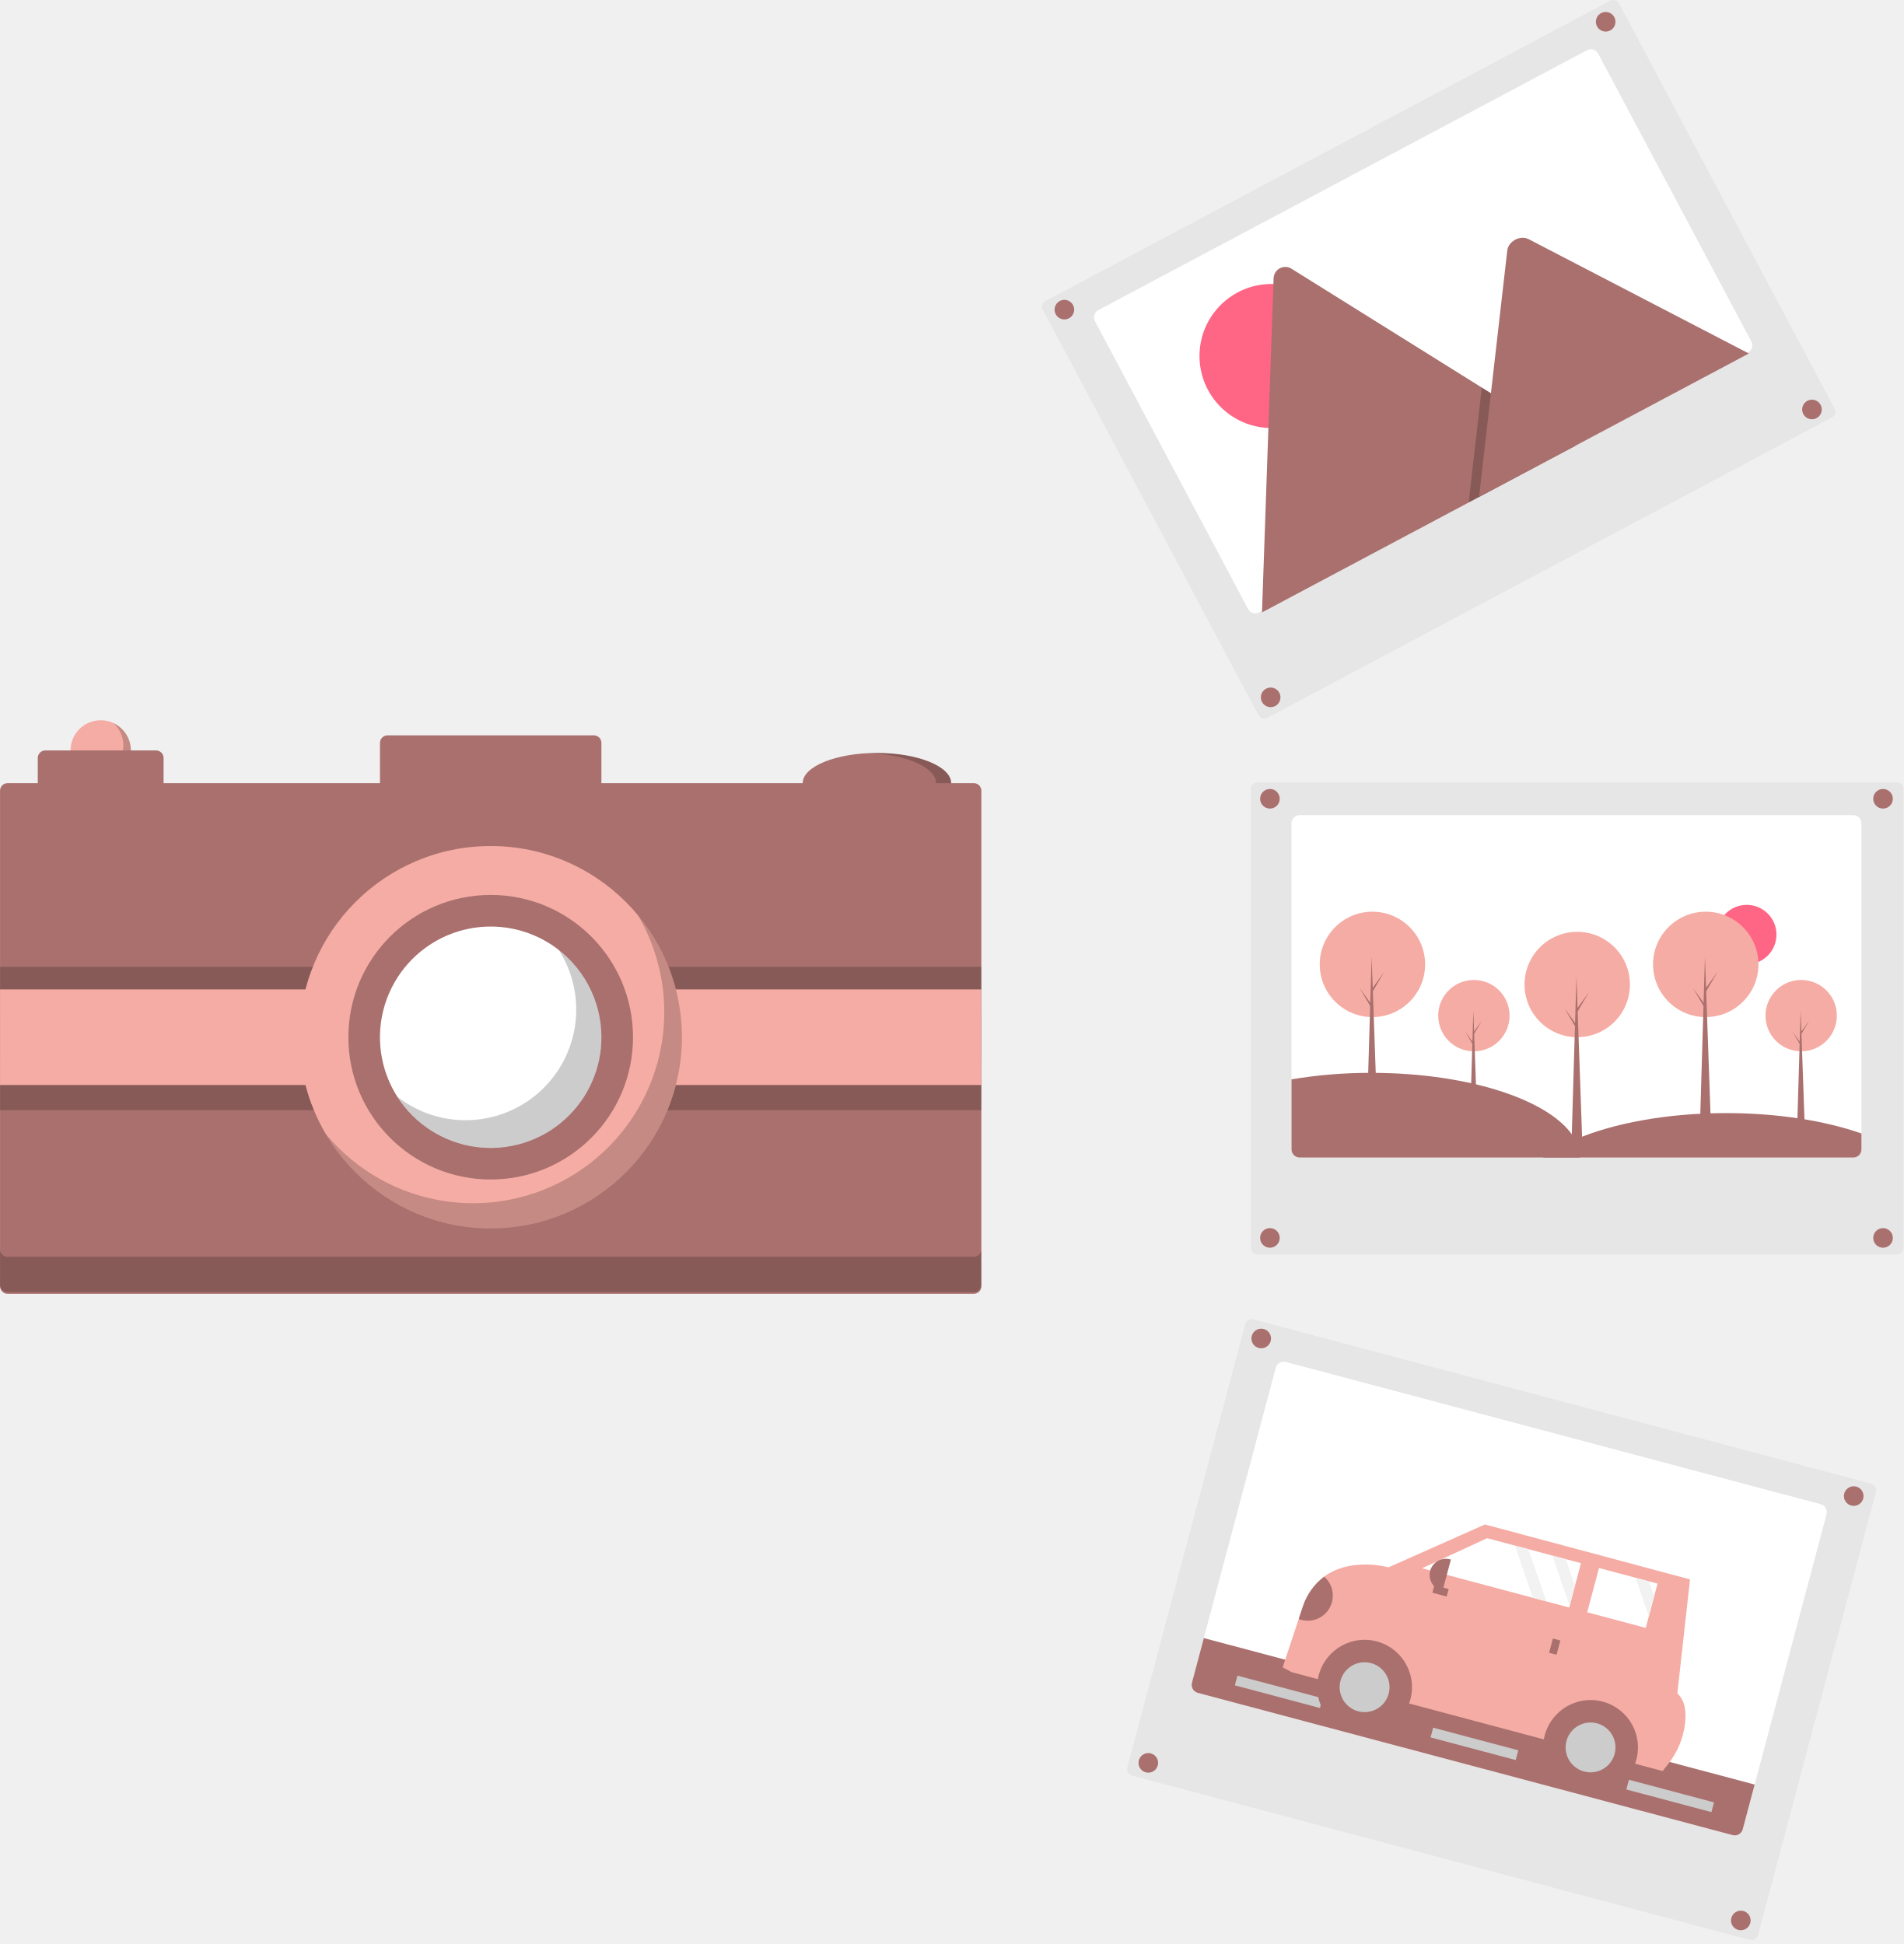
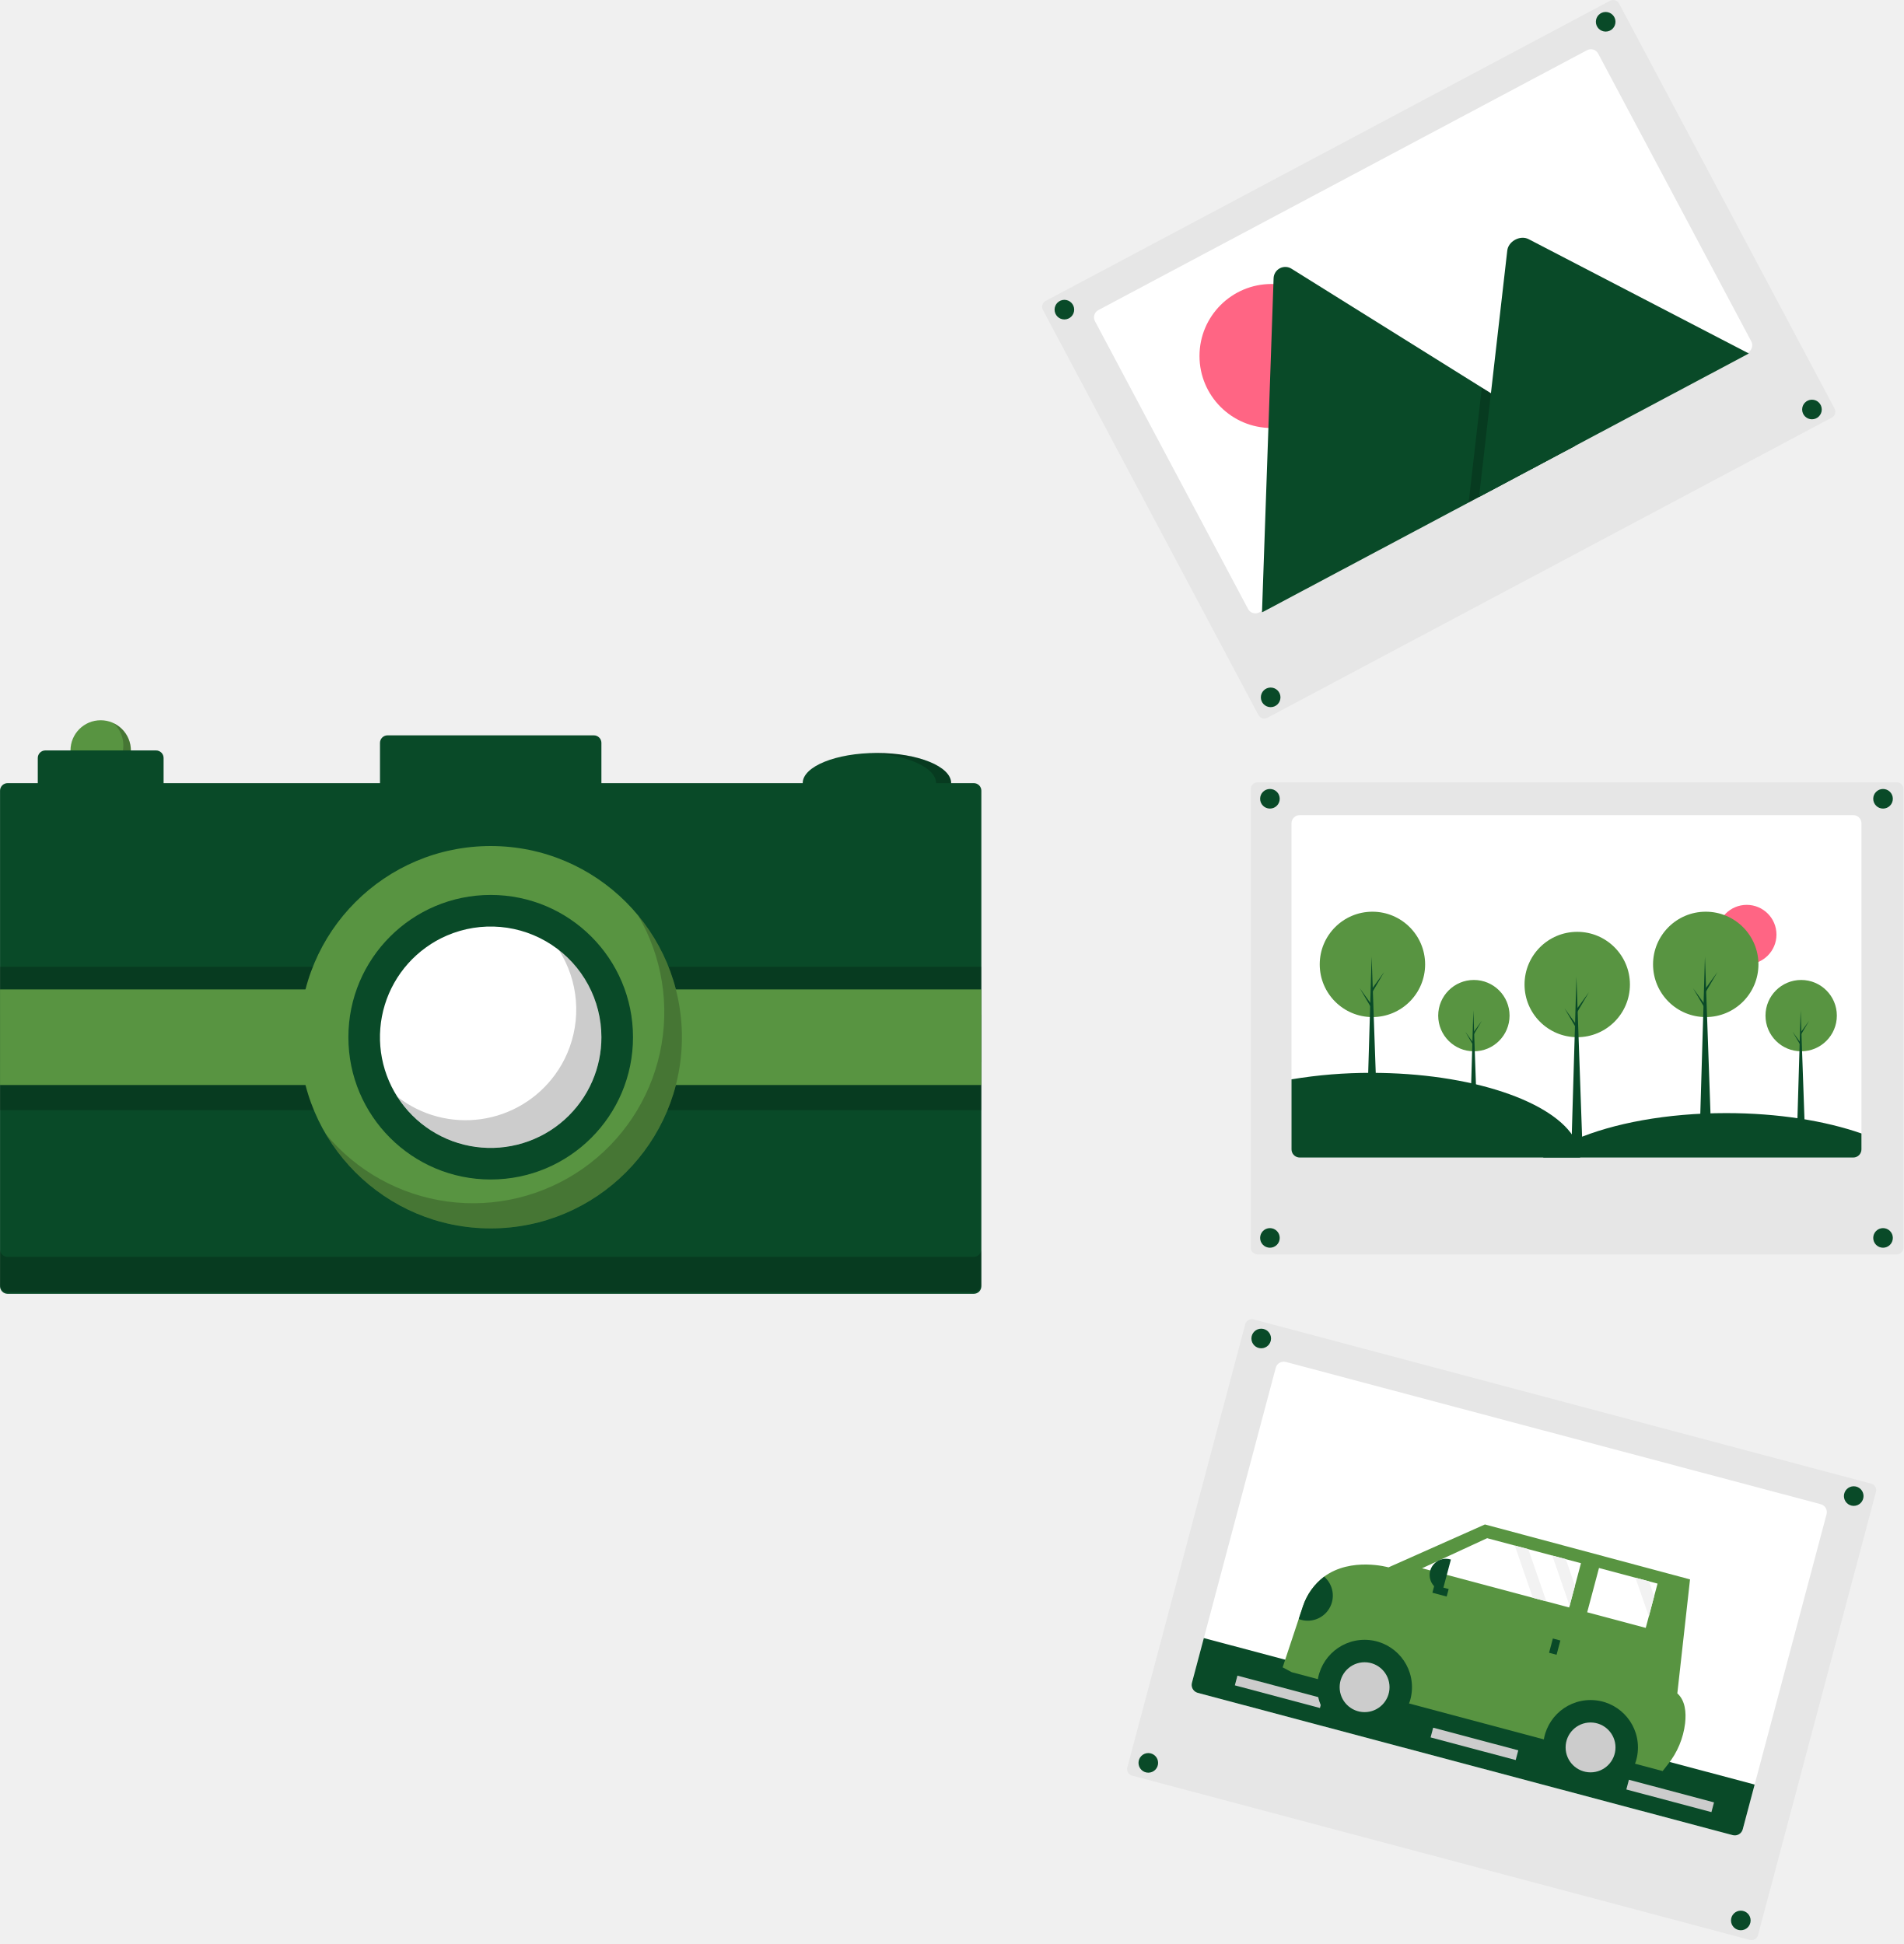
<svg xmlns="http://www.w3.org/2000/svg" width="325" height="332" viewBox="0 0 325 332" fill="none">
  <g clip-path="url(#clip0_4_85)">
    <path d="M214.711 133.602C214.408 133.602 214.118 133.722 213.904 133.936C213.69 134.15 213.57 134.44 213.57 134.743V213.089C213.57 213.391 213.69 213.681 213.904 213.895C214.118 214.109 214.408 214.229 214.711 214.23H323.859C324.161 214.229 324.451 214.109 324.665 213.895C324.879 213.681 325 213.391 325 213.089V134.743C325 134.44 324.879 134.15 324.665 133.936C324.451 133.722 324.161 133.602 323.859 133.602H214.711Z" fill="#E6E6E6" />
    <path d="M317.831 140.609V196.288C317.831 196.659 317.683 197.015 317.421 197.278C317.158 197.54 316.802 197.688 316.431 197.688H221.914C221.848 197.689 221.782 197.683 221.717 197.671C221.383 197.624 221.078 197.458 220.857 197.204C220.636 196.95 220.514 196.624 220.514 196.288V140.609C220.514 140.237 220.661 139.881 220.924 139.619C221.187 139.356 221.543 139.208 221.914 139.208H316.431C316.802 139.208 317.158 139.356 317.421 139.619C317.683 139.881 317.831 140.237 317.831 140.609Z" fill="white" />
    <path d="M298.241 164.688C301.045 164.688 303.319 162.415 303.319 159.611C303.319 156.806 301.045 154.533 298.241 154.533C295.437 154.533 293.163 156.806 293.163 159.611C293.163 162.415 295.437 164.688 298.241 164.688Z" fill="#FF6584" />
-     <path d="M216.831 138.091C217.756 138.091 218.505 137.342 218.505 136.417C218.505 135.492 217.756 134.743 216.831 134.743C215.907 134.743 215.157 135.492 215.157 136.417C215.157 137.342 215.907 138.091 216.831 138.091Z" fill="#A9706E" />
-     <path d="M321.515 138.091C322.44 138.091 323.189 137.342 323.189 136.417C323.189 135.492 322.44 134.743 321.515 134.743C320.591 134.743 319.841 135.492 319.841 136.417C319.841 137.342 320.591 138.091 321.515 138.091Z" fill="#A9706E" />
-     <path d="M216.831 213.089C217.756 213.089 218.505 212.339 218.505 211.414C218.505 210.49 217.756 209.74 216.831 209.74C215.907 209.74 215.157 210.49 215.157 211.414C215.157 212.339 215.907 213.089 216.831 213.089Z" fill="#A9706E" />
-     <path d="M321.515 213.089C322.44 213.089 323.189 212.339 323.189 211.414C323.189 210.49 322.44 209.74 321.515 209.74C320.591 209.74 319.841 210.49 319.841 211.414C319.841 212.339 320.591 213.089 321.515 213.089Z" fill="#A9706E" />
-     <path d="M251.654 179.544C255.019 179.544 257.746 176.816 257.746 173.452C257.746 170.087 255.019 167.36 251.654 167.36C248.289 167.36 245.562 170.087 245.562 173.452C245.562 176.816 248.289 179.544 251.654 179.544Z" fill="#F5ACA4" />
-     <path d="M252.241 191.801H250.994L251.562 172.534L252.241 191.801Z" fill="#A9706E" />
-     <path d="M251.672 176.186L253.012 174.332L251.654 176.644L251.507 176.388L251.672 176.186Z" fill="#A9706E" />
-     <path d="M251.525 178.058L250.186 176.204L251.544 178.516L251.691 178.259L251.525 178.058Z" fill="#A9706E" />
-     <path d="M307.537 179.544C310.902 179.544 313.629 176.816 313.629 173.452C313.629 170.087 310.902 167.36 307.537 167.36C304.173 167.36 301.445 170.087 301.445 173.452C301.445 176.816 304.173 179.544 307.537 179.544Z" fill="#F5ACA4" />
-     <path d="M308.124 191.801H306.877L307.446 172.534L308.124 191.801Z" fill="#A9706E" />
-     <path d="M307.556 176.186L308.895 174.332L307.538 176.644L307.391 176.388L307.556 176.186Z" fill="#A9706E" />
-     <path d="M307.409 178.058L306.069 176.204L307.427 178.516L307.574 178.259L307.409 178.058Z" fill="#A9706E" />
-     <path d="M269.302 177.135C274.271 177.135 278.299 173.106 278.299 168.137C278.299 163.168 274.271 159.14 269.302 159.14C264.332 159.14 260.304 163.168 260.304 168.137C260.304 173.106 264.332 177.135 269.302 177.135Z" fill="#F5ACA4" />
-     <path d="M270.169 195.238H268.326L269.166 166.782L270.169 195.238Z" fill="#A9706E" />
-     <path d="M269.329 172.175L271.307 169.438L269.302 172.853L269.085 172.473L269.329 172.175Z" fill="#A9706E" />
-     <path d="M269.112 174.94L267.134 172.202L269.139 175.617L269.356 175.238L269.112 174.94Z" fill="#A9706E" />
-     <path d="M291.244 173.698C296.213 173.698 300.241 169.67 300.241 164.7C300.241 159.731 296.213 155.703 291.244 155.703C286.274 155.703 282.246 159.731 282.246 164.7C282.246 169.67 286.274 173.698 291.244 173.698Z" fill="#F5ACA4" />
-     <path d="M292.111 191.801H290.268L291.108 163.345L292.111 191.801Z" fill="#A9706E" />
-     <path d="M291.271 168.738L293.249 166.001L291.243 169.416L291.027 169.036L291.271 168.738Z" fill="#A9706E" />
-     <path d="M291.054 171.503L289.075 168.765L291.081 172.18L291.298 171.801L291.054 171.503Z" fill="#A9706E" />
-     <path d="M234.332 173.698C239.301 173.698 243.329 169.67 243.329 164.7C243.329 159.731 239.301 155.703 234.332 155.703C229.363 155.703 225.334 159.731 225.334 164.7C225.334 169.67 229.363 173.698 234.332 173.698Z" fill="#F5ACA4" />
-     <path d="M235.199 191.801H233.356L234.196 163.345L235.199 191.801Z" fill="#A9706E" />
-     <path d="M234.359 168.738L236.337 166.001L234.332 169.416L234.115 169.036L234.359 168.738Z" fill="#A9706E" />
-     <path d="M234.142 171.503L232.164 168.765L234.169 172.18L234.386 171.801L234.142 171.503Z" fill="#A9706E" />
-     <path d="M269.804 197.688H221.914C221.848 197.689 221.782 197.683 221.717 197.671C221.383 197.624 221.078 197.458 220.857 197.204C220.636 196.95 220.514 196.624 220.514 196.287V184.331C225.02 183.58 229.581 183.21 234.15 183.223C251.15 183.223 265.37 188.095 268.936 194.616C269.474 195.553 269.772 196.608 269.804 197.688Z" fill="#A9706E" />
-     <path d="M317.831 193.577V196.287C317.831 196.659 317.683 197.015 317.421 197.278C317.158 197.54 316.802 197.688 316.431 197.688H263.446C265.15 196.454 266.992 195.423 268.936 194.616C275.428 191.832 284.583 190.097 294.726 190.097C303.542 190.097 311.606 191.403 317.831 193.577Z" fill="#A9706E" />
+     <path d="M216.831 138.091C217.756 138.091 218.505 137.342 218.505 136.417C218.505 135.492 217.756 134.743 216.831 134.743C215.907 134.743 215.157 135.492 215.157 136.417C215.157 137.342 215.907 138.091 216.831 138.091Z" fill="#094A28" />
+     <path d="M321.515 138.091C322.44 138.091 323.189 137.342 323.189 136.417C323.189 135.492 322.44 134.743 321.515 134.743C320.591 134.743 319.841 135.492 319.841 136.417C319.841 137.342 320.591 138.091 321.515 138.091Z" fill="#094A28" />
+     <path d="M216.831 213.089C217.756 213.089 218.505 212.339 218.505 211.414C218.505 210.49 217.756 209.74 216.831 209.74C215.907 209.74 215.157 210.49 215.157 211.414C215.157 212.339 215.907 213.089 216.831 213.089Z" fill="#094A28" />
+     <path d="M321.515 213.089C322.44 213.089 323.189 212.339 323.189 211.414C323.189 210.49 322.44 209.74 321.515 209.74C320.591 209.74 319.841 210.49 319.841 211.414C319.841 212.339 320.591 213.089 321.515 213.089Z" fill="#094A28" />
+     <path d="M251.654 179.544C255.019 179.544 257.746 176.816 257.746 173.452C257.746 170.087 255.019 167.36 251.654 167.36C248.289 167.36 245.562 170.087 245.562 173.452C245.562 176.816 248.289 179.544 251.654 179.544Z" fill="#589441" />
+     <path d="M252.241 191.801H250.994L251.562 172.534L252.241 191.801Z" fill="#094A28" />
+     <path d="M251.672 176.186L253.012 174.332L251.654 176.644L251.507 176.388L251.672 176.186Z" fill="#094A28" />
+     <path d="M251.525 178.058L250.186 176.204L251.544 178.516L251.691 178.259L251.525 178.058Z" fill="#094A28" />
+     <path d="M307.537 179.544C310.902 179.544 313.629 176.816 313.629 173.452C313.629 170.087 310.902 167.36 307.537 167.36C304.173 167.36 301.445 170.087 301.445 173.452C301.445 176.816 304.173 179.544 307.537 179.544Z" fill="#589441" />
+     <path d="M308.124 191.801H306.877L307.446 172.534L308.124 191.801Z" fill="#094A28" />
+     <path d="M307.556 176.186L308.895 174.332L307.538 176.644L307.391 176.388L307.556 176.186Z" fill="#094A28" />
+     <path d="M307.409 178.058L306.069 176.204L307.427 178.516L307.574 178.259L307.409 178.058Z" fill="#094A28" />
+     <path d="M269.302 177.135C274.271 177.135 278.299 173.106 278.299 168.137C278.299 163.168 274.271 159.14 269.302 159.14C264.332 159.14 260.304 163.168 260.304 168.137C260.304 173.106 264.332 177.135 269.302 177.135Z" fill="#589441" />
+     <path d="M270.169 195.238H268.326L269.166 166.782L270.169 195.238Z" fill="#094A28" />
+     <path d="M269.329 172.175L271.307 169.438L269.302 172.853L269.085 172.473L269.329 172.175Z" fill="#094A28" />
+     <path d="M269.112 174.94L267.134 172.202L269.139 175.617L269.356 175.238L269.112 174.94Z" fill="#094A28" />
+     <path d="M291.244 173.698C296.213 173.698 300.241 169.67 300.241 164.7C300.241 159.731 296.213 155.703 291.244 155.703C286.274 155.703 282.246 159.731 282.246 164.7C282.246 169.67 286.274 173.698 291.244 173.698Z" fill="#589441" />
+     <path d="M292.111 191.801H290.268L291.108 163.345L292.111 191.801Z" fill="#094A28" />
+     <path d="M291.271 168.738L293.249 166.001L291.243 169.416L291.027 169.036L291.271 168.738Z" fill="#094A28" />
+     <path d="M291.054 171.503L289.075 168.765L291.081 172.18L291.298 171.801L291.054 171.503Z" fill="#094A28" />
+     <path d="M234.332 173.698C239.301 173.698 243.329 169.67 243.329 164.7C243.329 159.731 239.301 155.703 234.332 155.703C229.363 155.703 225.334 159.731 225.334 164.7C225.334 169.67 229.363 173.698 234.332 173.698Z" fill="#589441" />
+     <path d="M235.199 191.801H233.356L234.196 163.345L235.199 191.801Z" fill="#094A28" />
+     <path d="M234.359 168.738L236.337 166.001L234.332 169.416L234.115 169.036L234.359 168.738Z" fill="#094A28" />
+     <path d="M234.142 171.503L232.164 168.765L234.169 172.18L234.386 171.801L234.142 171.503Z" fill="#094A28" />
+     <path d="M269.804 197.688H221.914C221.848 197.689 221.782 197.683 221.717 197.671C221.383 197.624 221.078 197.458 220.857 197.204C220.636 196.95 220.514 196.624 220.514 196.287V184.331C225.02 183.58 229.581 183.21 234.15 183.223C251.15 183.223 265.37 188.095 268.936 194.616C269.474 195.553 269.772 196.608 269.804 197.688Z" fill="#094A28" />
+     <path d="M317.831 193.577V196.287C317.831 196.659 317.683 197.015 317.421 197.278C317.158 197.54 316.802 197.688 316.431 197.688H263.446C265.15 196.454 266.992 195.423 268.936 194.616C275.428 191.832 284.583 190.097 294.726 190.097C303.542 190.097 311.606 191.403 317.831 193.577Z" fill="#094A28" />
    <path d="M275.439 0C275.253 0 275.069 0.046 274.905 0.134L178.541 51.393C178.274 51.535 178.075 51.778 177.987 52.067C177.898 52.356 177.928 52.669 178.07 52.936L214.863 122.105C215.005 122.372 215.248 122.572 215.537 122.66C215.826 122.748 216.139 122.718 216.407 122.577L312.77 71.318C313.037 71.176 313.236 70.933 313.325 70.644C313.413 70.355 313.383 70.042 313.241 69.775L276.448 0.606C276.378 0.473 276.283 0.356 276.167 0.261C276.051 0.165 275.918 0.094 275.774 0.05C275.666 0.017 275.553 0 275.439 0Z" fill="#E6E6E6" />
    <path d="M272.875 9.151L299.022 58.306C299.108 58.468 299.162 58.647 299.18 58.83C299.197 59.013 299.179 59.198 299.125 59.374C299.071 59.55 298.983 59.714 298.866 59.856C298.749 59.998 298.605 60.115 298.443 60.202L214.999 104.588C214.94 104.62 214.878 104.647 214.814 104.669C214.497 104.783 214.15 104.779 213.835 104.658C213.521 104.537 213.261 104.306 213.103 104.009L186.956 54.854C186.869 54.691 186.816 54.513 186.798 54.33C186.78 54.147 186.799 53.962 186.853 53.786C186.907 53.61 186.994 53.446 187.112 53.304C187.229 53.162 187.373 53.044 187.535 52.958L270.979 8.572C271.142 8.485 271.32 8.431 271.503 8.414C271.686 8.396 271.871 8.415 272.047 8.468C272.223 8.522 272.387 8.61 272.529 8.727C272.671 8.844 272.789 8.988 272.875 9.151Z" fill="white" />
    <path d="M217.103 73.095C223.895 73.095 229.401 67.589 229.401 60.797C229.401 54.005 223.895 48.499 217.103 48.499C210.311 48.499 204.805 54.005 204.805 60.797C204.805 67.589 210.311 73.095 217.103 73.095Z" fill="#FF6584" />
-     <path d="M268.947 76.144L215.685 104.476C215.619 104.512 215.549 104.542 215.478 104.566L217.458 47.533C217.467 47.179 217.57 46.835 217.756 46.534C217.942 46.233 218.205 45.987 218.517 45.821C218.829 45.655 219.18 45.575 219.533 45.589C219.887 45.602 220.23 45.71 220.528 45.9L253.01 66.189L254.565 67.159L268.947 76.144Z" fill="#A9706E" />
+     <path d="M268.947 76.144L215.685 104.476C215.619 104.512 215.549 104.542 215.478 104.566L217.458 47.533C217.467 47.179 217.57 46.835 217.756 46.534C217.942 46.233 218.205 45.987 218.517 45.821C218.829 45.655 219.18 45.575 219.533 45.589C219.887 45.602 220.23 45.71 220.528 45.9L253.01 66.189L254.565 67.159L268.947 76.144Z" fill="#094A28" />
    <path opacity="0.2" d="M268.947 76.144L250.762 85.817L252.792 68.102L252.937 66.826L253.01 66.189L254.565 67.159L268.947 76.144Z" fill="black" />
-     <path d="M298.603 60.37L252.536 84.874L254.565 67.159L254.711 65.883L257.355 42.797C257.528 41.284 259.326 40.239 260.737 40.73C260.833 40.764 260.926 40.804 261.016 40.85L298.603 60.37Z" fill="#A9706E" />
-     <path d="M181.736 54.556C182.66 54.556 183.41 53.807 183.41 52.882C183.41 51.958 182.66 51.208 181.736 51.208C180.811 51.208 180.062 51.958 180.062 52.882C180.062 53.807 180.811 54.556 181.736 54.556Z" fill="#A9706E" />
-     <path d="M274.158 5.395C275.082 5.395 275.832 4.645 275.832 3.72C275.832 2.796 275.082 2.046 274.158 2.046C273.233 2.046 272.484 2.796 272.484 3.72C272.484 4.645 273.233 5.395 274.158 5.395Z" fill="#A9706E" />
-     <path d="M216.956 120.769C217.881 120.769 218.63 120.02 218.63 119.095C218.63 118.171 217.881 117.421 216.956 117.421C216.032 117.421 215.282 118.171 215.282 119.095C215.282 120.02 216.032 120.769 216.956 120.769Z" fill="#A9706E" />
-     <path d="M309.378 71.607C310.303 71.607 311.052 70.858 311.052 69.933C311.052 69.009 310.303 68.259 309.378 68.259C308.454 68.259 307.704 69.009 307.704 69.933C307.704 70.858 308.454 71.607 309.378 71.607Z" fill="#A9706E" />
+     <path d="M298.603 60.37L252.536 84.874L254.565 67.159L254.711 65.883L257.355 42.797C257.528 41.284 259.326 40.239 260.737 40.73C260.833 40.764 260.926 40.804 261.016 40.85L298.603 60.37Z" fill="#094A28" />
+     <path d="M181.736 54.556C182.66 54.556 183.41 53.807 183.41 52.882C183.41 51.958 182.66 51.208 181.736 51.208C180.811 51.208 180.062 51.958 180.062 52.882C180.062 53.807 180.811 54.556 181.736 54.556Z" fill="#094A28" />
+     <path d="M274.158 5.395C275.082 5.395 275.832 4.645 275.832 3.72C275.832 2.796 275.082 2.046 274.158 2.046C273.233 2.046 272.484 2.796 272.484 3.72C272.484 4.645 273.233 5.395 274.158 5.395Z" fill="#094A28" />
+     <path d="M216.956 120.769C217.881 120.769 218.63 120.02 218.63 119.095C218.63 118.171 217.881 117.421 216.956 117.421C216.032 117.421 215.282 118.171 215.282 119.095C215.282 120.02 216.032 120.769 216.956 120.769Z" fill="#094A28" />
+     <path d="M309.378 71.607C310.303 71.607 311.052 70.858 311.052 69.933C311.052 69.009 310.303 68.259 309.378 68.259C308.454 68.259 307.704 69.009 307.704 69.933C307.704 70.858 308.454 71.607 309.378 71.607Z" fill="#094A28" />
    <path d="M298.772 331.302C299.065 331.38 299.376 331.338 299.638 331.186C299.899 331.034 300.09 330.785 300.168 330.493L320.309 254.78C320.387 254.488 320.346 254.176 320.194 253.914C320.042 253.652 319.792 253.462 319.5 253.384L214.02 225.324C213.727 225.247 213.416 225.288 213.154 225.44C212.892 225.592 212.701 225.842 212.623 226.134L192.483 301.846C192.444 301.991 192.435 302.142 192.455 302.291C192.474 302.439 192.523 302.583 192.599 302.712C192.674 302.842 192.774 302.956 192.893 303.047C193.012 303.138 193.148 303.204 193.293 303.243L298.772 331.302Z" fill="#E6E6E6" />
    <path d="M311.873 258.606L297.56 312.413C297.464 312.772 297.23 313.078 296.909 313.265C296.587 313.451 296.205 313.502 295.846 313.407L204.506 289.109C204.442 289.093 204.38 289.07 204.32 289.041C204.01 288.91 203.757 288.671 203.609 288.369C203.461 288.067 203.427 287.721 203.513 287.395L217.827 233.588C217.922 233.229 218.156 232.923 218.478 232.736C218.799 232.55 219.181 232.499 219.54 232.594L310.88 256.892C311.239 256.988 311.545 257.222 311.731 257.543C311.918 257.865 311.969 258.247 311.873 258.606Z" fill="white" />
-     <path d="M299.593 304.77L297.56 312.413C297.464 312.772 297.23 313.078 296.909 313.265C296.587 313.451 296.205 313.502 295.846 313.407L204.506 289.109C204.442 289.093 204.38 289.07 204.32 289.041C204.01 288.91 203.757 288.671 203.609 288.369C203.461 288.067 203.427 287.721 203.513 287.395L205.546 279.752L299.593 304.77Z" fill="#A9706E" />
+     <path d="M299.593 304.77L297.56 312.413C297.464 312.772 297.23 313.078 296.909 313.265C296.587 313.451 296.205 313.502 295.846 313.407L204.506 289.109C204.442 289.093 204.38 289.07 204.32 289.041C204.01 288.91 203.757 288.671 203.609 288.369C203.461 288.067 203.427 287.721 203.513 287.395L205.546 279.752L299.593 304.77Z" fill="#094A28" />
    <path d="M259.235 298.924L244.704 295.058L244.262 296.719L258.793 300.585L259.235 298.924Z" fill="#CCCCCC" />
    <path d="M225.813 290.033L211.281 286.168L210.84 287.828L225.371 291.694L225.813 290.033Z" fill="#CCCCCC" />
    <path d="M292.657 307.815L278.126 303.949L277.684 305.61L292.215 309.476L292.657 307.815Z" fill="#CCCCCC" />
-     <path d="M215.345 230.264C216.27 230.264 217.019 229.515 217.019 228.59C217.019 227.666 216.27 226.916 215.345 226.916C214.421 226.916 213.671 227.666 213.671 228.59C213.671 229.515 214.421 230.264 215.345 230.264Z" fill="#A9706E" />
-     <path d="M316.511 257.176C317.436 257.176 318.185 256.426 318.185 255.502C318.185 254.577 317.436 253.828 316.511 253.828C315.587 253.828 314.837 254.577 314.837 255.502C314.837 256.426 315.587 257.176 316.511 257.176Z" fill="#A9706E" />
-     <path d="M196.065 302.741C196.99 302.741 197.739 301.992 197.739 301.067C197.739 300.143 196.99 299.393 196.065 299.393C195.141 299.393 194.391 300.143 194.391 301.067C194.391 301.992 195.141 302.741 196.065 302.741Z" fill="#A9706E" />
-     <path d="M297.231 329.653C298.156 329.653 298.905 328.903 298.905 327.979C298.905 327.054 298.156 326.305 297.231 326.305C296.307 326.305 295.557 327.054 295.557 327.979C295.557 328.903 296.307 329.653 297.231 329.653Z" fill="#A9706E" />
-     <path d="M277.131 301.283L285.206 303.436L285.548 302.154L277.473 300.001L277.131 301.283Z" fill="#A9706E" />
-     <path d="M219.002 284.755L220.565 285.584L283.885 302.464L284.808 301.289C286.406 299.277 287.414 296.861 287.719 294.309C287.933 292.404 287.734 290.402 286.392 289.198L288.561 269.732L253.541 260.349L237.077 267.676C237.077 267.676 230.714 265.861 226.089 269.261C224.408 270.536 223.15 272.287 222.479 274.287L221.743 276.5L219.002 284.755Z" fill="#F5ACA4" />
-     <path d="M232.994 296.234C237.463 296.234 241.086 292.611 241.086 288.142C241.086 283.673 237.463 280.05 232.994 280.05C228.525 280.05 224.902 283.673 224.902 288.142C224.902 292.611 228.525 296.234 232.994 296.234Z" fill="#A9706E" />
+     <path d="M215.345 230.264C216.27 230.264 217.019 229.515 217.019 228.59C217.019 227.666 216.27 226.916 215.345 226.916C214.421 226.916 213.671 227.666 213.671 228.59C213.671 229.515 214.421 230.264 215.345 230.264Z" fill="#094A28" />
+     <path d="M316.511 257.176C317.436 257.176 318.185 256.426 318.185 255.502C318.185 254.577 317.436 253.828 316.511 253.828C315.587 253.828 314.837 254.577 314.837 255.502C314.837 256.426 315.587 257.176 316.511 257.176Z" fill="#094A28" />
+     <path d="M196.065 302.741C196.99 302.741 197.739 301.992 197.739 301.067C197.739 300.143 196.99 299.393 196.065 299.393C195.141 299.393 194.391 300.143 194.391 301.067C194.391 301.992 195.141 302.741 196.065 302.741Z" fill="#094A28" />
+     <path d="M297.231 329.653C298.156 329.653 298.905 328.903 298.905 327.979C298.905 327.054 298.156 326.305 297.231 326.305C296.307 326.305 295.557 327.054 295.557 327.979C295.557 328.903 296.307 329.653 297.231 329.653Z" fill="#094A28" />
+     <path d="M277.131 301.283L285.206 303.436L285.548 302.154L277.473 300.001L277.131 301.283Z" fill="#094A28" />
+     <path d="M219.002 284.755L220.565 285.584L283.885 302.464L284.808 301.289C286.406 299.277 287.414 296.861 287.719 294.309C287.933 292.404 287.734 290.402 286.392 289.198L288.561 269.732L253.541 260.349L237.077 267.676C237.077 267.676 230.714 265.861 226.089 269.261C224.408 270.536 223.15 272.287 222.479 274.287L221.743 276.5L219.002 284.755Z" fill="#589441" />
+     <path d="M232.994 296.234C237.463 296.234 241.086 292.611 241.086 288.142C241.086 283.673 237.463 280.05 232.994 280.05C228.525 280.05 224.902 283.673 224.902 288.142C224.902 292.611 228.525 296.234 232.994 296.234Z" fill="#094A28" />
    <path d="M232.994 292.401C235.346 292.401 237.253 290.494 237.253 288.142C237.253 285.79 235.346 283.883 232.994 283.883C230.642 283.883 228.735 285.79 228.735 288.142C228.735 290.494 230.642 292.401 232.994 292.401Z" fill="#CCCCCC" />
-     <path d="M271.576 306.519C276.045 306.519 279.668 302.897 279.668 298.427C279.668 293.958 276.045 290.336 271.576 290.336C267.107 290.336 263.484 293.958 263.484 298.427C263.484 302.897 267.107 306.519 271.576 306.519Z" fill="#A9706E" />
+     <path d="M271.576 306.519C276.045 306.519 279.668 302.897 279.668 298.427C279.668 293.958 276.045 290.336 271.576 290.336C267.107 290.336 263.484 293.958 263.484 298.427C263.484 302.897 267.107 306.519 271.576 306.519Z" fill="#094A28" />
    <path d="M271.576 302.686C273.928 302.686 275.835 300.78 275.835 298.427C275.835 296.075 273.928 294.169 271.576 294.169C269.224 294.169 267.317 296.075 267.317 298.427C267.317 300.78 269.224 302.686 271.576 302.686Z" fill="#CCCCCC" />
    <path d="M242.803 267.831L261.718 272.872L264.027 273.486L267.925 274.526L268.001 274.241L268.916 270.814L269.942 266.965L267.349 266.275L265.04 265.658L260.95 264.567L258.641 263.953L253.92 262.694L242.803 267.831Z" fill="white" />
    <path d="M271.002 275.347L280.999 278.012L281.523 276.051L282.435 272.623L283.016 270.451L281.552 270.062L279.243 269.445L273.017 267.786L271.002 275.347Z" fill="white" />
-     <path d="M264.492 282.263L265.774 282.604L266.423 280.169L265.141 279.827L264.492 282.263Z" fill="#A9706E" />
-     <path d="M247.007 272.658L247.349 271.376L244.913 270.727L244.572 272.008L247.007 272.658Z" fill="#A9706E" />
-     <path d="M246.301 271.701L246.16 271.663C245.45 271.474 244.844 271.01 244.475 270.373C244.107 269.737 244.006 268.98 244.195 268.27C244.385 267.559 244.849 266.953 245.485 266.585C246.121 266.216 246.878 266.116 247.588 266.305L247.729 266.343L246.301 271.701Z" fill="#A9706E" />
-     <path d="M221.743 276.5C222.685 276.864 223.724 276.883 224.678 276.555C225.633 276.228 226.441 275.573 226.96 274.708C227.479 273.843 227.677 272.822 227.518 271.826C227.358 270.83 226.853 269.921 226.089 269.261C224.408 270.536 223.15 272.287 222.479 274.287L221.743 276.5Z" fill="#A9706E" />
+     <path d="M264.492 282.263L265.774 282.604L266.423 280.169L265.141 279.827L264.492 282.263Z" fill="#094A28" />
+     <path d="M247.007 272.658L247.349 271.376L244.913 270.727L244.572 272.008L247.007 272.658Z" fill="#094A28" />
+     <path d="M246.301 271.701L246.16 271.663C245.45 271.474 244.844 271.01 244.475 270.373C244.107 269.737 244.006 268.98 244.195 268.27C244.385 267.559 244.849 266.953 245.485 266.585C246.121 266.216 246.878 266.116 247.588 266.305L247.729 266.343L246.301 271.701Z" fill="#094A28" />
+     <path d="M221.743 276.5C222.685 276.864 223.724 276.883 224.678 276.555C225.633 276.228 226.441 275.573 226.96 274.708C227.479 273.843 227.677 272.822 227.518 271.826C227.358 270.83 226.853 269.921 226.089 269.261C224.408 270.536 223.15 272.287 222.479 274.287L221.743 276.5Z" fill="#094A28" />
    <path d="M265.04 265.658L268.001 274.241L268.916 270.814L267.349 266.275L265.04 265.658Z" fill="#F2F2F2" />
    <path d="M279.243 269.445L281.523 276.051L282.435 272.623L281.552 270.062L279.243 269.445Z" fill="#F2F2F2" />
    <path d="M258.641 263.953L261.718 272.872L264.027 273.486L260.95 264.567L258.641 263.953Z" fill="#F2F2F2" />
-     <path d="M17.192 133.317C20.039 133.317 22.347 131.009 22.347 128.161C22.347 125.314 20.039 123.006 17.192 123.006C14.345 123.006 12.037 125.314 12.037 128.161C12.037 131.009 14.345 133.317 17.192 133.317Z" fill="#F5ACA4" />
+     <path d="M17.192 133.317C20.039 133.317 22.347 131.009 22.347 128.161C22.347 125.314 20.039 123.006 17.192 123.006C14.345 123.006 12.037 125.314 12.037 128.161C12.037 131.009 14.345 133.317 17.192 133.317Z" fill="#589441" />
    <path opacity="0.2" d="M19.368 123.493C20.282 124.32 20.869 125.449 21.021 126.673C21.174 127.896 20.882 129.134 20.198 130.161C19.515 131.188 18.486 131.935 17.299 132.267C16.111 132.599 14.844 132.494 13.727 131.971C14.276 132.471 14.926 132.846 15.633 133.071C16.341 133.297 17.088 133.366 17.825 133.276C18.562 133.185 19.27 132.936 19.902 132.547C20.534 132.157 21.074 131.635 21.485 131.017C21.896 130.399 22.169 129.699 22.285 128.966C22.4 128.233 22.356 127.483 22.155 126.768C21.954 126.054 21.601 125.391 21.12 124.826C20.639 124.26 20.041 123.805 19.368 123.493Z" fill="black" />
-     <path d="M149.73 138.902C156.729 138.902 162.403 136.594 162.403 133.746C162.403 130.899 156.729 128.591 149.73 128.591C142.73 128.591 137.056 130.899 137.056 133.746C137.056 136.594 142.73 138.902 149.73 138.902Z" fill="#A9706E" />
+     <path d="M149.73 138.902C156.729 138.902 162.403 136.594 162.403 133.746C162.403 130.899 156.729 128.591 149.73 128.591C142.73 128.591 137.056 130.899 137.056 133.746C137.056 136.594 142.73 138.902 149.73 138.902Z" fill="#094A28" />
    <path opacity="0.2" d="M149.73 128.591C149.294 128.591 148.865 128.6 148.441 128.617C154.835 128.88 159.826 131.076 159.826 133.746C159.826 136.417 154.835 138.613 148.441 138.875C148.865 138.893 149.294 138.902 149.73 138.902C156.729 138.902 162.403 136.594 162.403 133.746C162.403 130.899 156.729 128.591 149.73 128.591Z" fill="black" />
-     <path d="M166.27 133.746H102.686V126.872C102.686 126.531 102.55 126.203 102.309 125.961C102.067 125.719 101.739 125.584 101.397 125.584H66.169C65.827 125.584 65.499 125.719 65.257 125.961C65.016 126.203 64.88 126.531 64.88 126.872V133.746H27.932V129.45C27.932 129.108 27.797 128.78 27.555 128.539C27.313 128.297 26.985 128.161 26.644 128.161H7.74C7.399 128.161 7.071 128.297 6.829 128.539C6.587 128.78 6.451 129.108 6.451 129.45V133.746H1.296C1.127 133.746 0.959 133.779 0.803 133.844C0.646 133.909 0.504 134.004 0.384 134.123C0.264 134.243 0.17 134.385 0.105 134.542C0.04 134.698 0.007 134.866 0.007 135.035V219.67C0.007 219.84 0.04 220.007 0.105 220.164C0.17 220.32 0.264 220.462 0.384 220.582C0.504 220.702 0.646 220.797 0.803 220.861C0.959 220.926 1.127 220.959 1.296 220.959H166.27C166.439 220.959 166.607 220.926 166.763 220.861C166.92 220.797 167.062 220.702 167.182 220.582C167.302 220.462 167.396 220.32 167.461 220.164C167.526 220.007 167.559 219.84 167.559 219.67V135.035C167.559 134.866 167.526 134.698 167.461 134.542C167.396 134.385 167.302 134.243 167.182 134.123C167.062 134.004 166.92 133.909 166.763 133.844C166.607 133.779 166.439 133.746 166.27 133.746Z" fill="#A9706E" />
+     <path d="M166.27 133.746H102.686V126.872C102.686 126.531 102.55 126.203 102.309 125.961C102.067 125.719 101.739 125.584 101.397 125.584H66.169C65.827 125.584 65.499 125.719 65.257 125.961C65.016 126.203 64.88 126.531 64.88 126.872V133.746H27.932V129.45C27.932 129.108 27.797 128.78 27.555 128.539C27.313 128.297 26.985 128.161 26.644 128.161H7.74C7.399 128.161 7.071 128.297 6.829 128.539C6.587 128.78 6.451 129.108 6.451 129.45V133.746H1.296C1.127 133.746 0.959 133.779 0.803 133.844C0.646 133.909 0.504 134.004 0.384 134.123C0.264 134.243 0.17 134.385 0.105 134.542C0.04 134.698 0.007 134.866 0.007 135.035V219.67C0.007 219.84 0.04 220.007 0.105 220.164C0.17 220.32 0.264 220.462 0.384 220.582C0.504 220.702 0.646 220.797 0.803 220.861C0.959 220.926 1.127 220.959 1.296 220.959H166.27C166.439 220.959 166.607 220.926 166.763 220.861C166.92 220.797 167.062 220.702 167.182 220.582C167.302 220.462 167.396 220.32 167.461 220.164C167.526 220.007 167.559 219.84 167.559 219.67V135.035C167.559 134.866 167.526 134.698 167.461 134.542C167.396 134.385 167.302 134.243 167.182 134.123C167.062 134.004 166.92 133.909 166.763 133.844C166.607 133.779 166.439 133.746 166.27 133.746Z" fill="#094A28" />
    <path opacity="0.2" d="M166.263 214.647H1.289C1.12 214.647 0.952 214.614 0.795 214.549C0.639 214.485 0.497 214.39 0.377 214.27C0.257 214.15 0.162 214.008 0.098 213.852C0.033 213.695 -0 213.528 1.14873e-06 213.358V219.373C-0 219.542 0.033 219.71 0.098 219.866C0.162 220.023 0.257 220.165 0.377 220.285C0.497 220.405 0.639 220.499 0.795 220.564C0.952 220.629 1.12 220.662 1.289 220.662H166.263C166.432 220.662 166.6 220.629 166.756 220.564C166.913 220.499 167.055 220.405 167.175 220.285C167.294 220.165 167.389 220.023 167.454 219.866C167.519 219.71 167.552 219.542 167.552 219.373V213.358C167.552 213.528 167.519 213.695 167.454 213.852C167.389 214.008 167.294 214.15 167.175 214.27C167.055 214.39 166.913 214.485 166.756 214.549C166.6 214.614 166.432 214.647 166.263 214.647Z" fill="black" />
    <path opacity="0.2" d="M167.559 173.271H0.007V189.597H167.559V173.271Z" fill="black" />
    <path opacity="0.2" d="M167.559 165.109H0.007V181.434H167.559V165.109Z" fill="black" />
-     <path d="M167.559 168.975H0.007V185.301H167.559V168.975Z" fill="#F5ACA4" />
-     <path d="M83.783 209.789C101.816 209.789 116.434 195.171 116.434 177.138C116.434 159.105 101.816 144.487 83.783 144.487C65.75 144.487 51.132 159.105 51.132 177.138C51.132 195.171 65.75 209.789 83.783 209.789Z" fill="#F5ACA4" />
+     <path d="M167.559 168.975H0.007V185.301H167.559V168.975Z" fill="#589441" />
+     <path d="M83.783 209.789C101.816 209.789 116.434 195.171 116.434 177.138C116.434 159.105 101.816 144.487 83.783 144.487C65.75 144.487 51.132 159.105 51.132 177.138C51.132 195.171 65.75 209.789 83.783 209.789Z" fill="#589441" />
    <path opacity="0.2" d="M108.933 156.317C113.087 163.393 114.423 171.774 112.677 179.792C110.931 187.809 106.23 194.875 99.509 199.584C92.789 204.292 84.542 206.297 76.41 205.2C68.278 204.102 60.858 199.984 55.626 193.663C57.907 197.551 60.97 200.925 64.62 203.572C68.271 206.218 72.429 208.08 76.835 209.04C81.24 209.999 85.796 210.036 90.217 209.148C94.637 208.26 98.826 206.466 102.518 203.879C106.211 201.292 109.328 197.968 111.672 194.117C114.017 190.266 115.538 185.971 116.141 181.502C116.744 177.034 116.414 172.49 115.174 168.155C113.933 163.82 111.808 159.79 108.933 156.317Z" fill="black" />
-     <path d="M83.783 201.436C97.203 201.436 108.081 190.558 108.081 177.138C108.081 163.718 97.203 152.839 83.783 152.839C70.363 152.839 59.484 163.718 59.484 177.138C59.484 190.558 70.363 201.436 83.783 201.436Z" fill="#A9706E" />
+     <path d="M83.783 201.436C97.203 201.436 108.081 190.558 108.081 177.138C108.081 163.718 97.203 152.839 83.783 152.839C70.363 152.839 59.484 163.718 59.484 177.138C59.484 190.558 70.363 201.436 83.783 201.436Z" fill="#094A28" />
    <path d="M102.686 177.138C102.69 179.704 102.168 182.244 101.152 184.6C100.609 185.871 99.924 187.078 99.112 188.196C97.51 190.418 95.446 192.265 93.06 193.61C90.675 194.954 88.026 195.765 85.296 195.985C82.567 196.205 79.822 195.829 77.252 194.884C74.682 193.938 72.348 192.446 70.411 190.509C68.475 188.573 66.983 186.239 66.037 183.669C65.092 181.099 64.716 178.354 64.936 175.625C65.156 172.895 65.966 170.246 67.311 167.861C68.656 165.475 70.503 163.41 72.725 161.809C73.843 160.997 75.049 160.312 76.32 159.768C79.196 158.533 82.333 158.032 85.451 158.308C88.568 158.584 91.568 159.63 94.181 161.352C96.795 163.074 98.94 165.417 100.424 168.173C101.909 170.928 102.686 174.008 102.686 177.138Z" fill="white" />
    <path opacity="0.2" d="M102.484 174.384C101.78 169.578 99.249 165.228 95.418 162.241C97.078 164.84 98.077 167.805 98.328 170.879C98.578 173.953 98.073 177.041 96.856 179.875C96.312 181.146 95.628 182.352 94.816 183.47C93.328 185.534 91.44 187.276 89.263 188.591C87.086 189.907 84.666 190.77 82.148 191.127C79.63 191.485 77.065 191.331 74.608 190.674C72.151 190.016 69.852 188.869 67.849 187.302C69.507 189.904 71.776 192.061 74.46 193.583C77.144 195.106 80.159 195.948 83.243 196.036C86.327 196.124 89.386 195.456 92.152 194.089C94.918 192.723 97.308 190.699 99.112 188.196C99.924 187.078 100.609 185.871 101.152 184.6C102.533 181.384 102.994 177.847 102.484 174.384Z" fill="black" />
  </g>
  <defs>
    <clipPath id="clip0_4_85">
      <rect width="325" height="331.341" fill="white" />
    </clipPath>
  </defs>
</svg>
